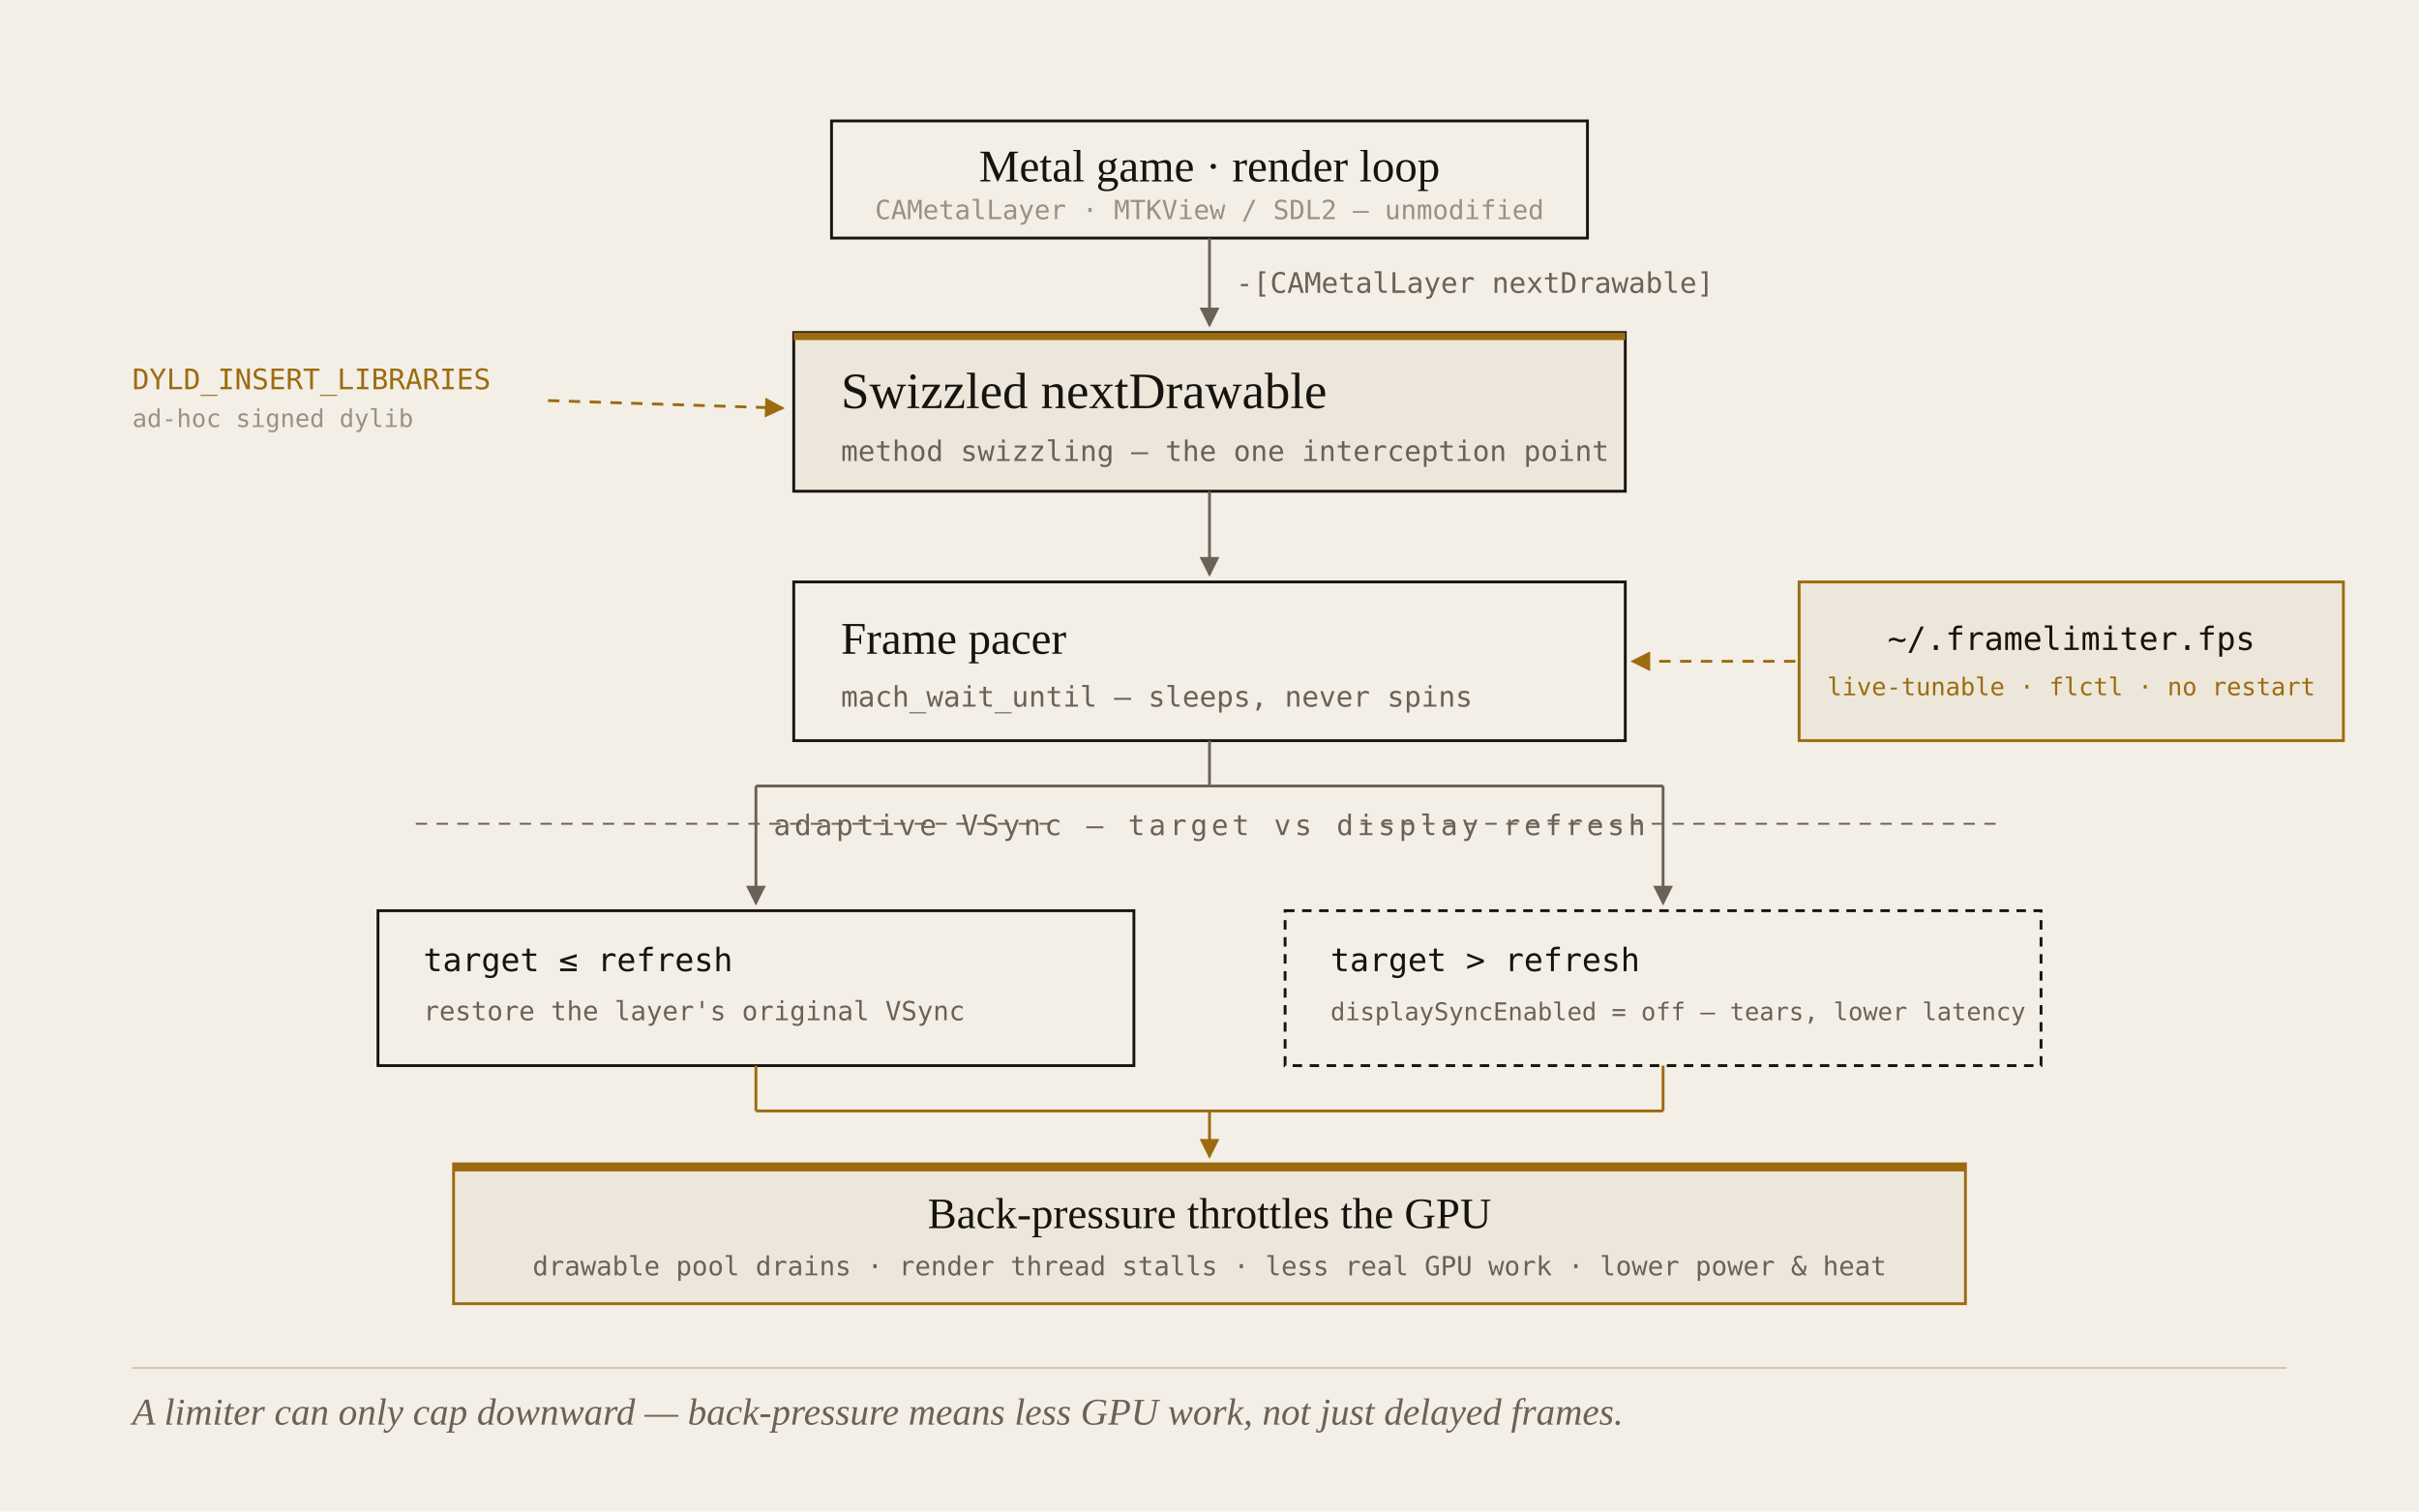
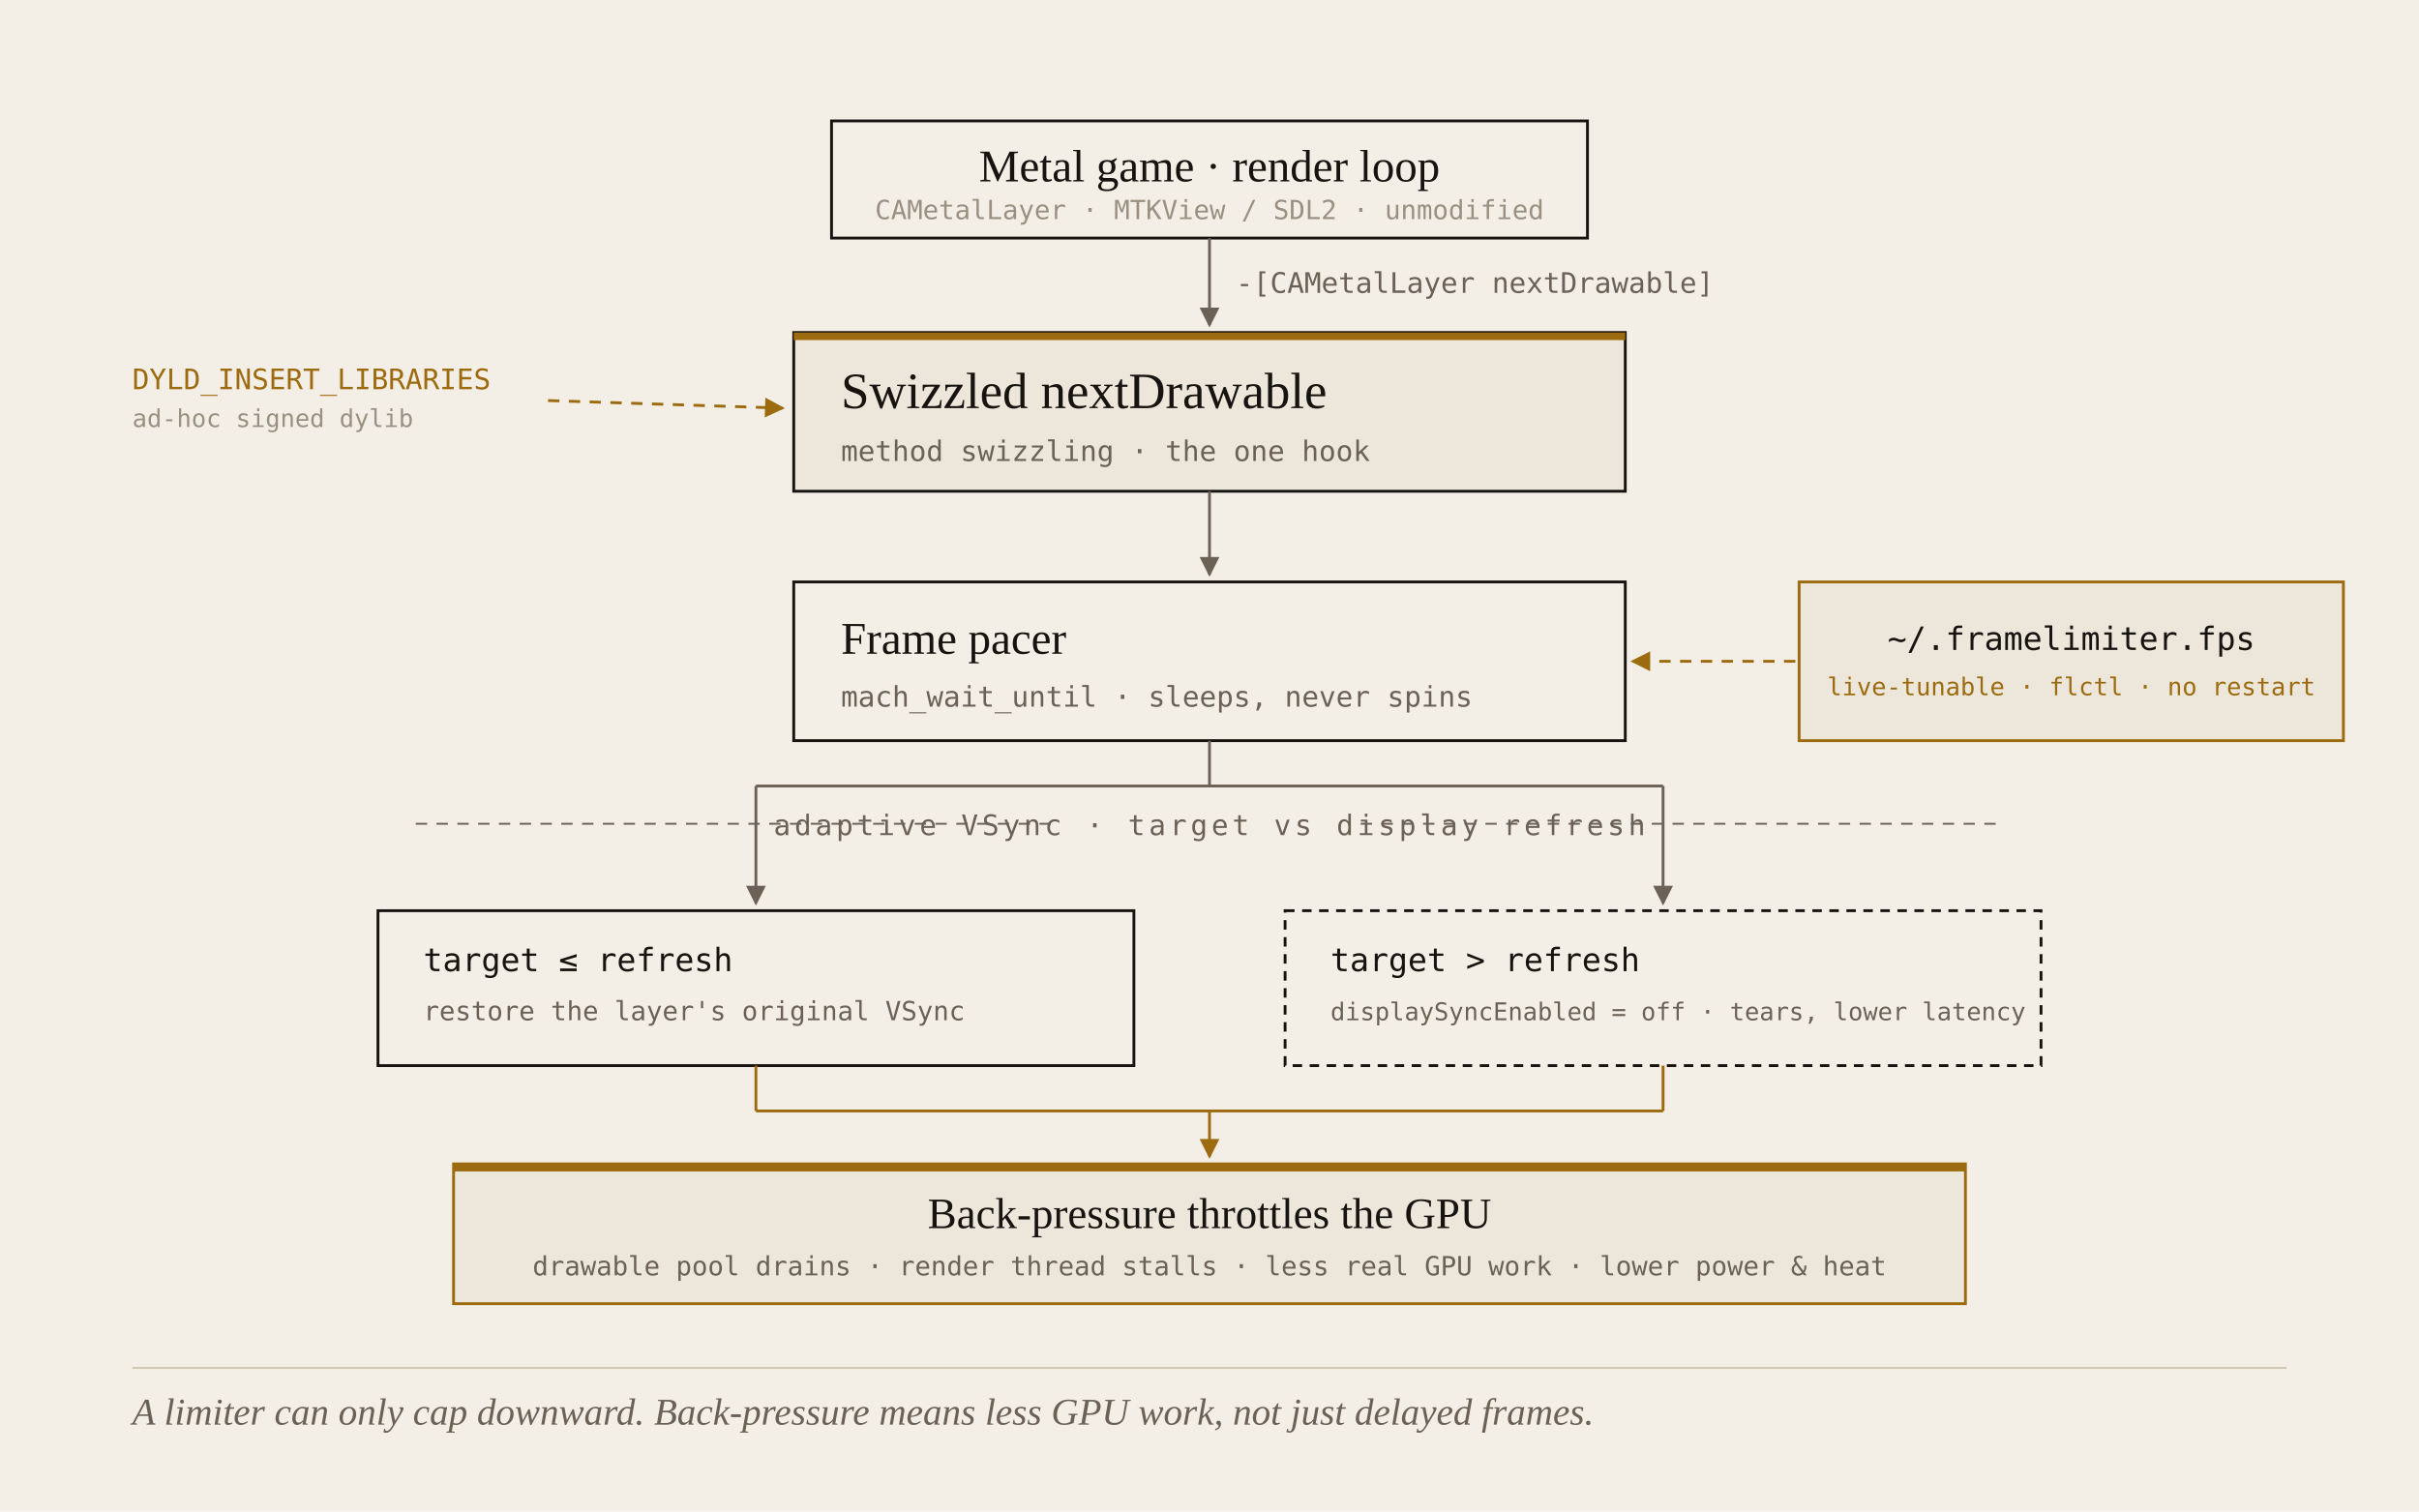
<svg xmlns="http://www.w3.org/2000/svg" viewBox="0 0 1280 800" role="img" aria-label="FrameLimiter architecture: an injected dylib swizzles CAMetalLayer nextDrawable and paces the render loop, applying back-pressure to cut GPU work">
  <defs>
    <marker id="arr" viewBox="0 0 8 8" refX="7" refY="4" markerWidth="7" markerHeight="7" orient="auto-start-reverse">
      <path d="M0 0 L8 4 L0 8 z" fill="#6b6157" />
    </marker>
    <marker id="arra" viewBox="0 0 8 8" refX="7" refY="4" markerWidth="7" markerHeight="7" orient="auto-start-reverse">
      <path d="M0 0 L8 4 L0 8 z" fill="#9d6b0f" />
    </marker>
  </defs>
  <rect width="1280" height="800" fill="#f3efe6" />
  <rect x="440" y="64" width="400" height="62" fill="none" stroke="#161310" stroke-width="1.5" />
  <text x="640" y="96" text-anchor="middle" font-family="Georgia, 'Times New Roman', serif" font-size="24" fill="#161310">Metal game · render loop</text>
-   <text x="640" y="116" text-anchor="middle" font-family="ui-monospace, Menlo, Consolas, monospace" font-size="14" fill="#9a9082">CAMetalLayer · MTKView / SDL2 — unmodified</text>
+   <text x="640" y="116" text-anchor="middle" font-family="ui-monospace, Menlo, Consolas, monospace" font-size="14" fill="#9a9082">CAMetalLayer · MTKView / SDL2 · unmodified</text>
  <line x1="640" y1="126" x2="640" y2="172" stroke="#6b6157" stroke-width="1.5" marker-end="url(#arr)" />
  <text x="654" y="155" font-family="ui-monospace, Menlo, Consolas, monospace" font-size="15" fill="#6b6157">-[CAMetalLayer nextDrawable]</text>
  <rect x="420" y="176" width="440" height="84" fill="#ece7da" stroke="#161310" stroke-width="1.5" />
  <rect x="420" y="176" width="440" height="4" fill="#9d6b0f" />
  <text x="445" y="216" font-family="Georgia, 'Times New Roman', serif" font-size="27" fill="#161310">Swizzled nextDrawable</text>
-   <text x="445" y="244" font-family="ui-monospace, Menlo, Consolas, monospace" font-size="15" fill="#6b6157">method swizzling — the one interception point</text>
+   <text x="445" y="244" font-family="ui-monospace, Menlo, Consolas, monospace" font-size="15" fill="#6b6157">method swizzling · the one hook</text>
  <text x="70" y="206" font-family="ui-monospace, Menlo, Consolas, monospace" font-size="15" fill="#9d6b0f">DYLD_INSERT_LIBRARIES</text>
  <text x="70" y="226" font-family="ui-monospace, Menlo, Consolas, monospace" font-size="13" fill="#9a9082">ad-hoc signed dylib</text>
  <line x1="290" y1="212" x2="414" y2="216" stroke="#9d6b0f" stroke-width="1.5" stroke-dasharray="6 5" marker-end="url(#arra)" />
  <line x1="640" y1="260" x2="640" y2="304" stroke="#6b6157" stroke-width="1.5" marker-end="url(#arr)" />
  <rect x="420" y="308" width="440" height="84" fill="none" stroke="#161310" stroke-width="1.5" />
  <text x="445" y="346" font-family="Georgia, 'Times New Roman', serif" font-size="24" fill="#161310">Frame pacer</text>
-   <text x="445" y="374" font-family="ui-monospace, Menlo, Consolas, monospace" font-size="15" fill="#6b6157">mach_wait_until — sleeps, never spins</text>
+   <text x="445" y="374" font-family="ui-monospace, Menlo, Consolas, monospace" font-size="15" fill="#6b6157">mach_wait_until · sleeps, never spins</text>
  <rect x="952" y="308" width="288" height="84" fill="#ece7da" stroke="#9d6b0f" stroke-width="1.5" />
  <text x="1096" y="344" text-anchor="middle" font-family="ui-monospace, Menlo, Consolas, monospace" font-size="17" fill="#161310">~/.framelimiter.fps</text>
  <text x="1096" y="368" text-anchor="middle" font-family="ui-monospace, Menlo, Consolas, monospace" font-size="13" fill="#9d6b0f">live-tunable · flctl · no restart</text>
  <line x1="950" y1="350" x2="864" y2="350" stroke="#9d6b0f" stroke-width="1.5" stroke-dasharray="6 5" marker-end="url(#arra)" />
  <line x1="220" y1="436" x2="560" y2="436" stroke="#6b6157" stroke-width="1" stroke-dasharray="6 5" />
  <line x1="720" y1="436" x2="1060" y2="436" stroke="#6b6157" stroke-width="1" stroke-dasharray="6 5" />
-   <text x="640" y="442" text-anchor="middle" font-family="ui-monospace, Menlo, Consolas, monospace" font-size="15" letter-spacing="2" fill="#6b6157">adaptive VSync — target vs display refresh</text>
+   <text x="640" y="442" text-anchor="middle" font-family="ui-monospace, Menlo, Consolas, monospace" font-size="15" letter-spacing="2" fill="#6b6157">adaptive VSync · target vs display refresh</text>
  <line x1="640" y1="392" x2="640" y2="416" stroke="#6b6157" stroke-width="1.5" />
  <line x1="400" y1="416" x2="880" y2="416" stroke="#6b6157" stroke-width="1.5" />
  <line x1="400" y1="416" x2="400" y2="478" stroke="#6b6157" stroke-width="1.5" marker-end="url(#arr)" />
  <line x1="880" y1="416" x2="880" y2="478" stroke="#6b6157" stroke-width="1.5" marker-end="url(#arr)" />
  <rect x="200" y="482" width="400" height="82" fill="none" stroke="#161310" stroke-width="1.5" />
  <text x="224" y="514" font-family="ui-monospace, Menlo, Consolas, monospace" font-size="17" fill="#161310">target ≤ refresh</text>
  <text x="224" y="540" font-family="ui-monospace, Menlo, Consolas, monospace" font-size="14" fill="#6b6157">restore the layer's original VSync</text>
  <rect x="680" y="482" width="400" height="82" fill="none" stroke="#161310" stroke-width="1.5" stroke-dasharray="5 4" />
  <text x="704" y="514" font-family="ui-monospace, Menlo, Consolas, monospace" font-size="17" fill="#161310">target &gt; refresh</text>
-   <text x="704" y="540" font-family="ui-monospace, Menlo, Consolas, monospace" font-size="13" fill="#6b6157">displaySyncEnabled = off — tears, lower latency</text>
+   <text x="704" y="540" font-family="ui-monospace, Menlo, Consolas, monospace" font-size="13" fill="#6b6157">displaySyncEnabled = off · tears, lower latency</text>
  <line x1="400" y1="564" x2="400" y2="588" stroke="#9d6b0f" stroke-width="1.5" />
  <line x1="880" y1="564" x2="880" y2="588" stroke="#9d6b0f" stroke-width="1.5" />
  <line x1="400" y1="588" x2="880" y2="588" stroke="#9d6b0f" stroke-width="1.5" />
  <line x1="640" y1="588" x2="640" y2="612" stroke="#9d6b0f" stroke-width="1.5" marker-end="url(#arra)" />
  <rect x="240" y="616" width="800" height="74" fill="#ece7da" stroke="#9d6b0f" stroke-width="1.5" />
  <rect x="240" y="616" width="800" height="4" fill="#9d6b0f" />
  <text x="640" y="650" text-anchor="middle" font-family="Georgia, 'Times New Roman', serif" font-size="23" fill="#161310">Back-pressure throttles the GPU</text>
  <text x="640" y="675" text-anchor="middle" font-family="ui-monospace, Menlo, Consolas, monospace" font-size="14" fill="#6b6157">drawable pool drains · render thread stalls · less real GPU work · lower power &amp; heat</text>
  <line x1="70" y1="724" x2="1210" y2="724" stroke="#cfc6b3" stroke-width="1" />
-   <text x="70" y="754" font-family="Georgia, 'Times New Roman', serif" font-style="italic" font-size="20" fill="#6b6157">A limiter can only cap downward — back-pressure means less GPU work, not just delayed frames.</text>
+   <text x="70" y="754" font-family="Georgia, 'Times New Roman', serif" font-style="italic" font-size="20" fill="#6b6157">A limiter can only cap downward. Back-pressure means less GPU work, not just delayed frames.</text>
</svg>
